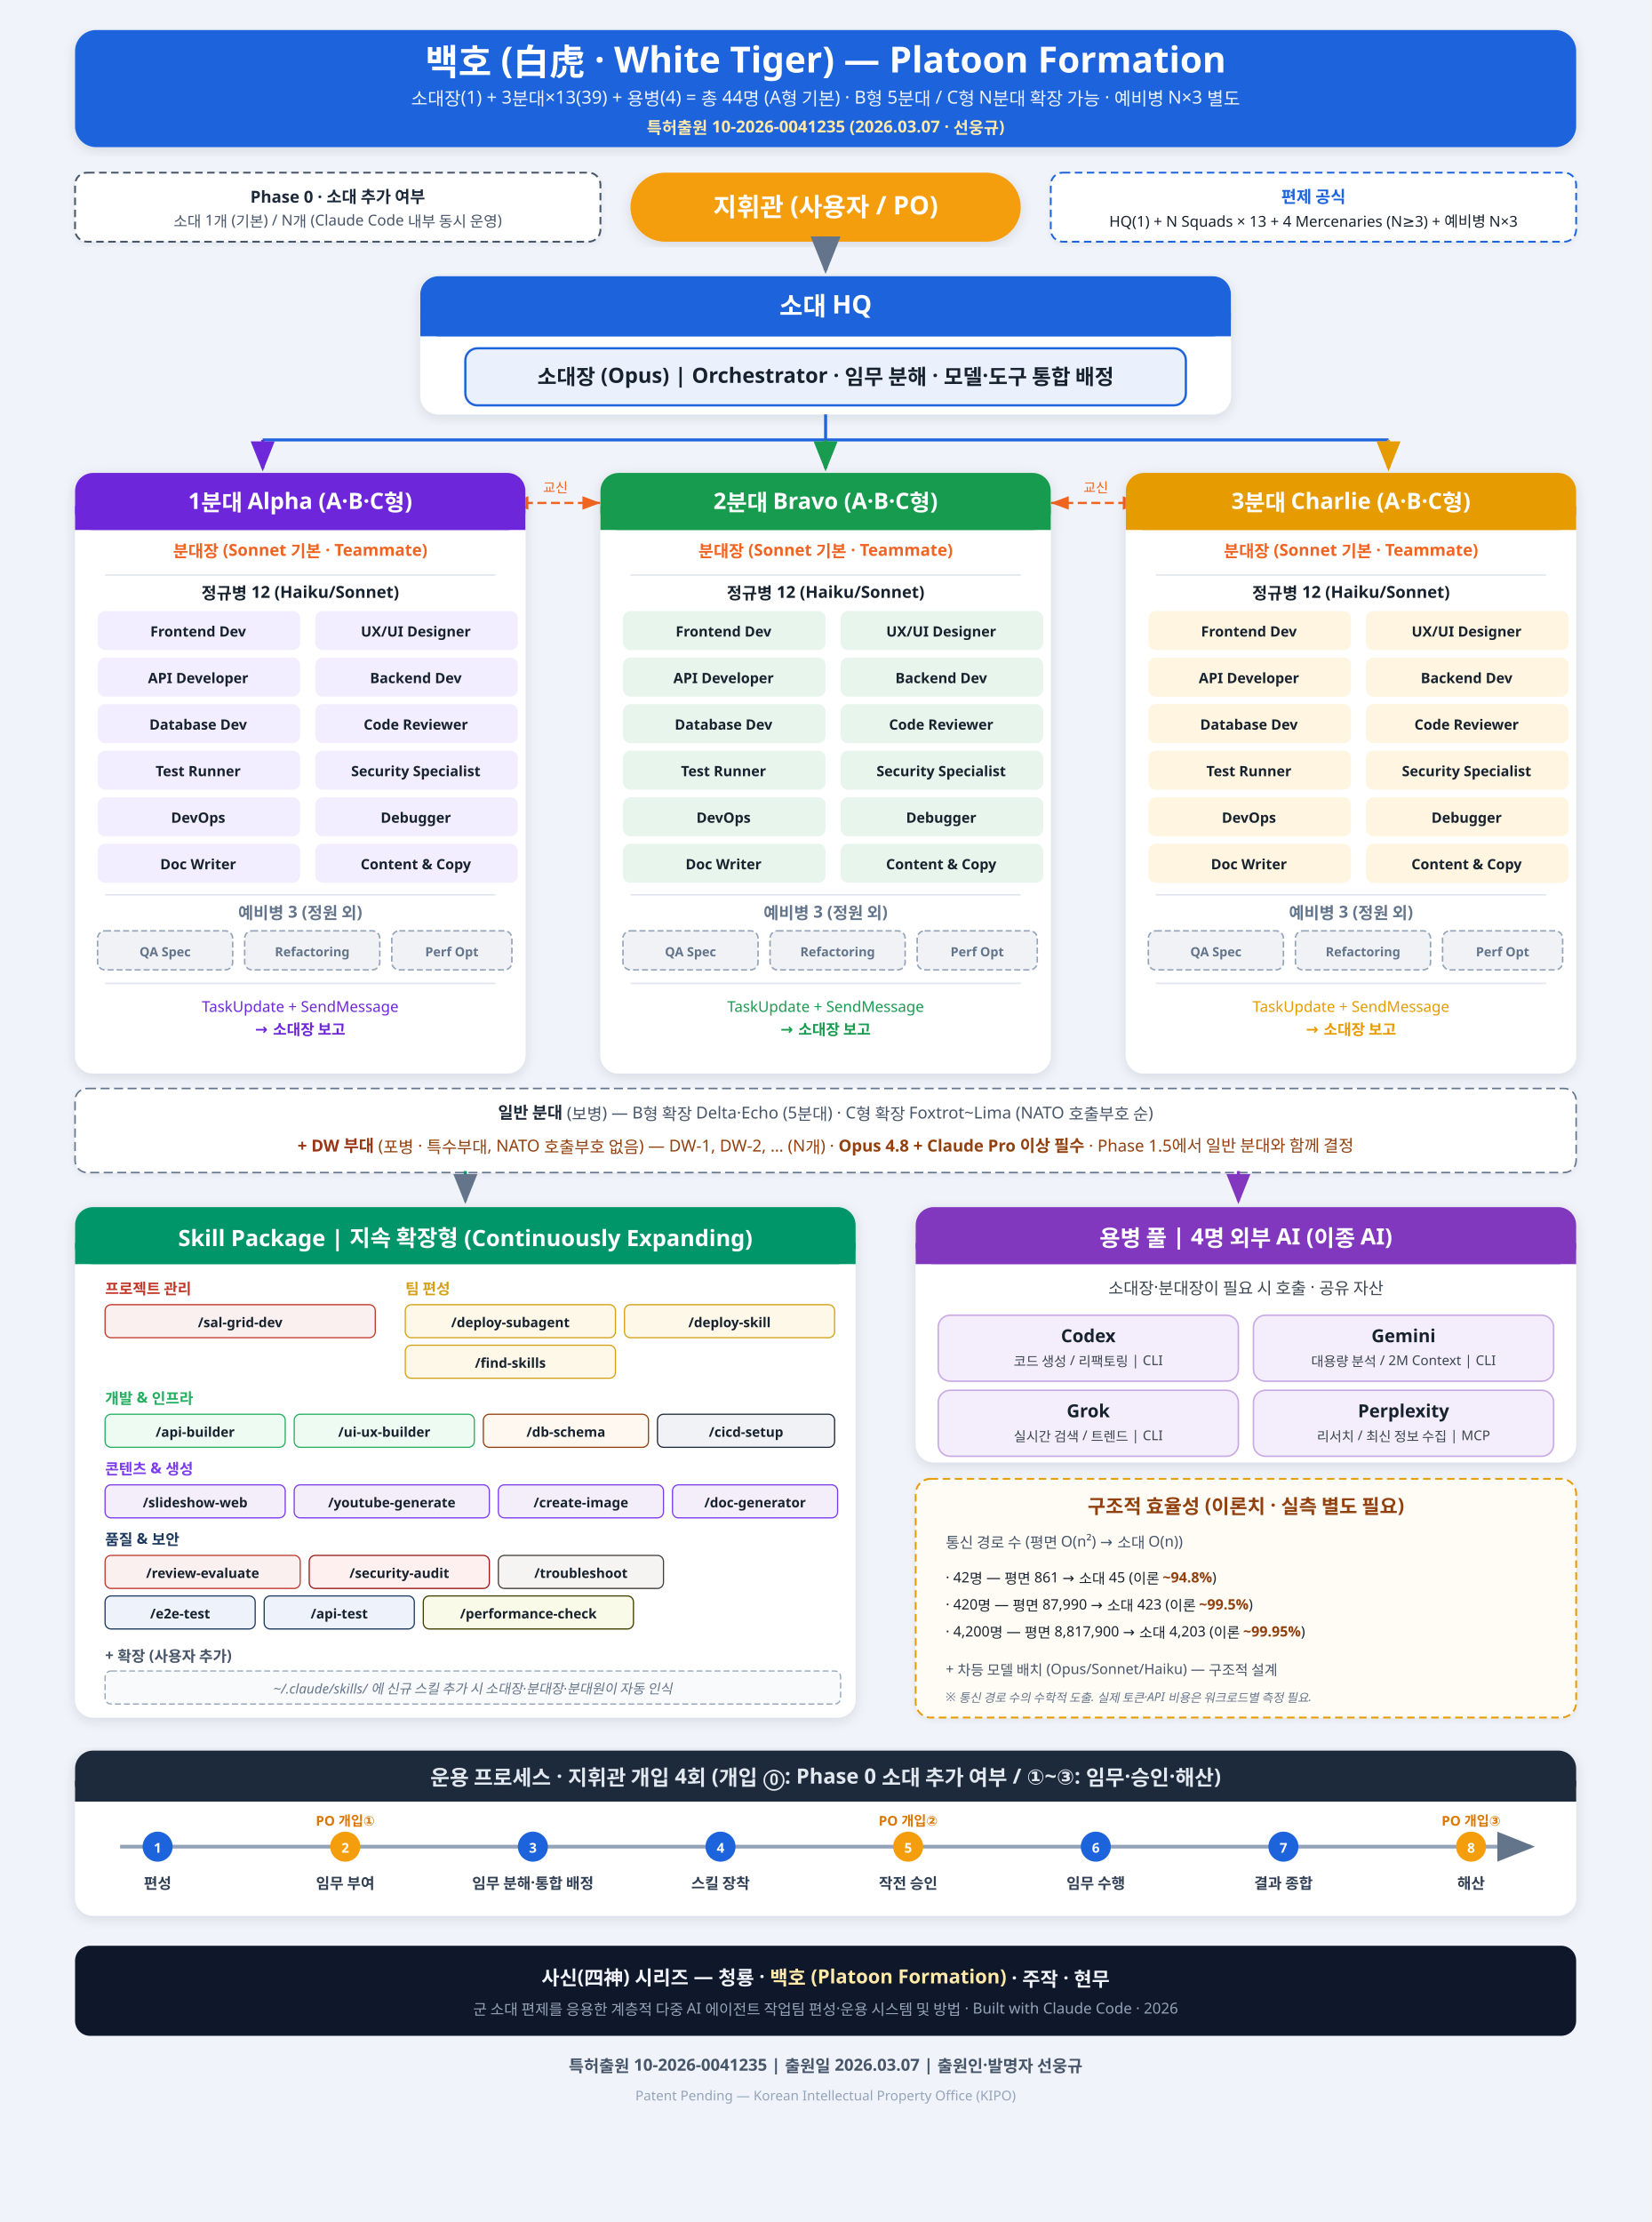
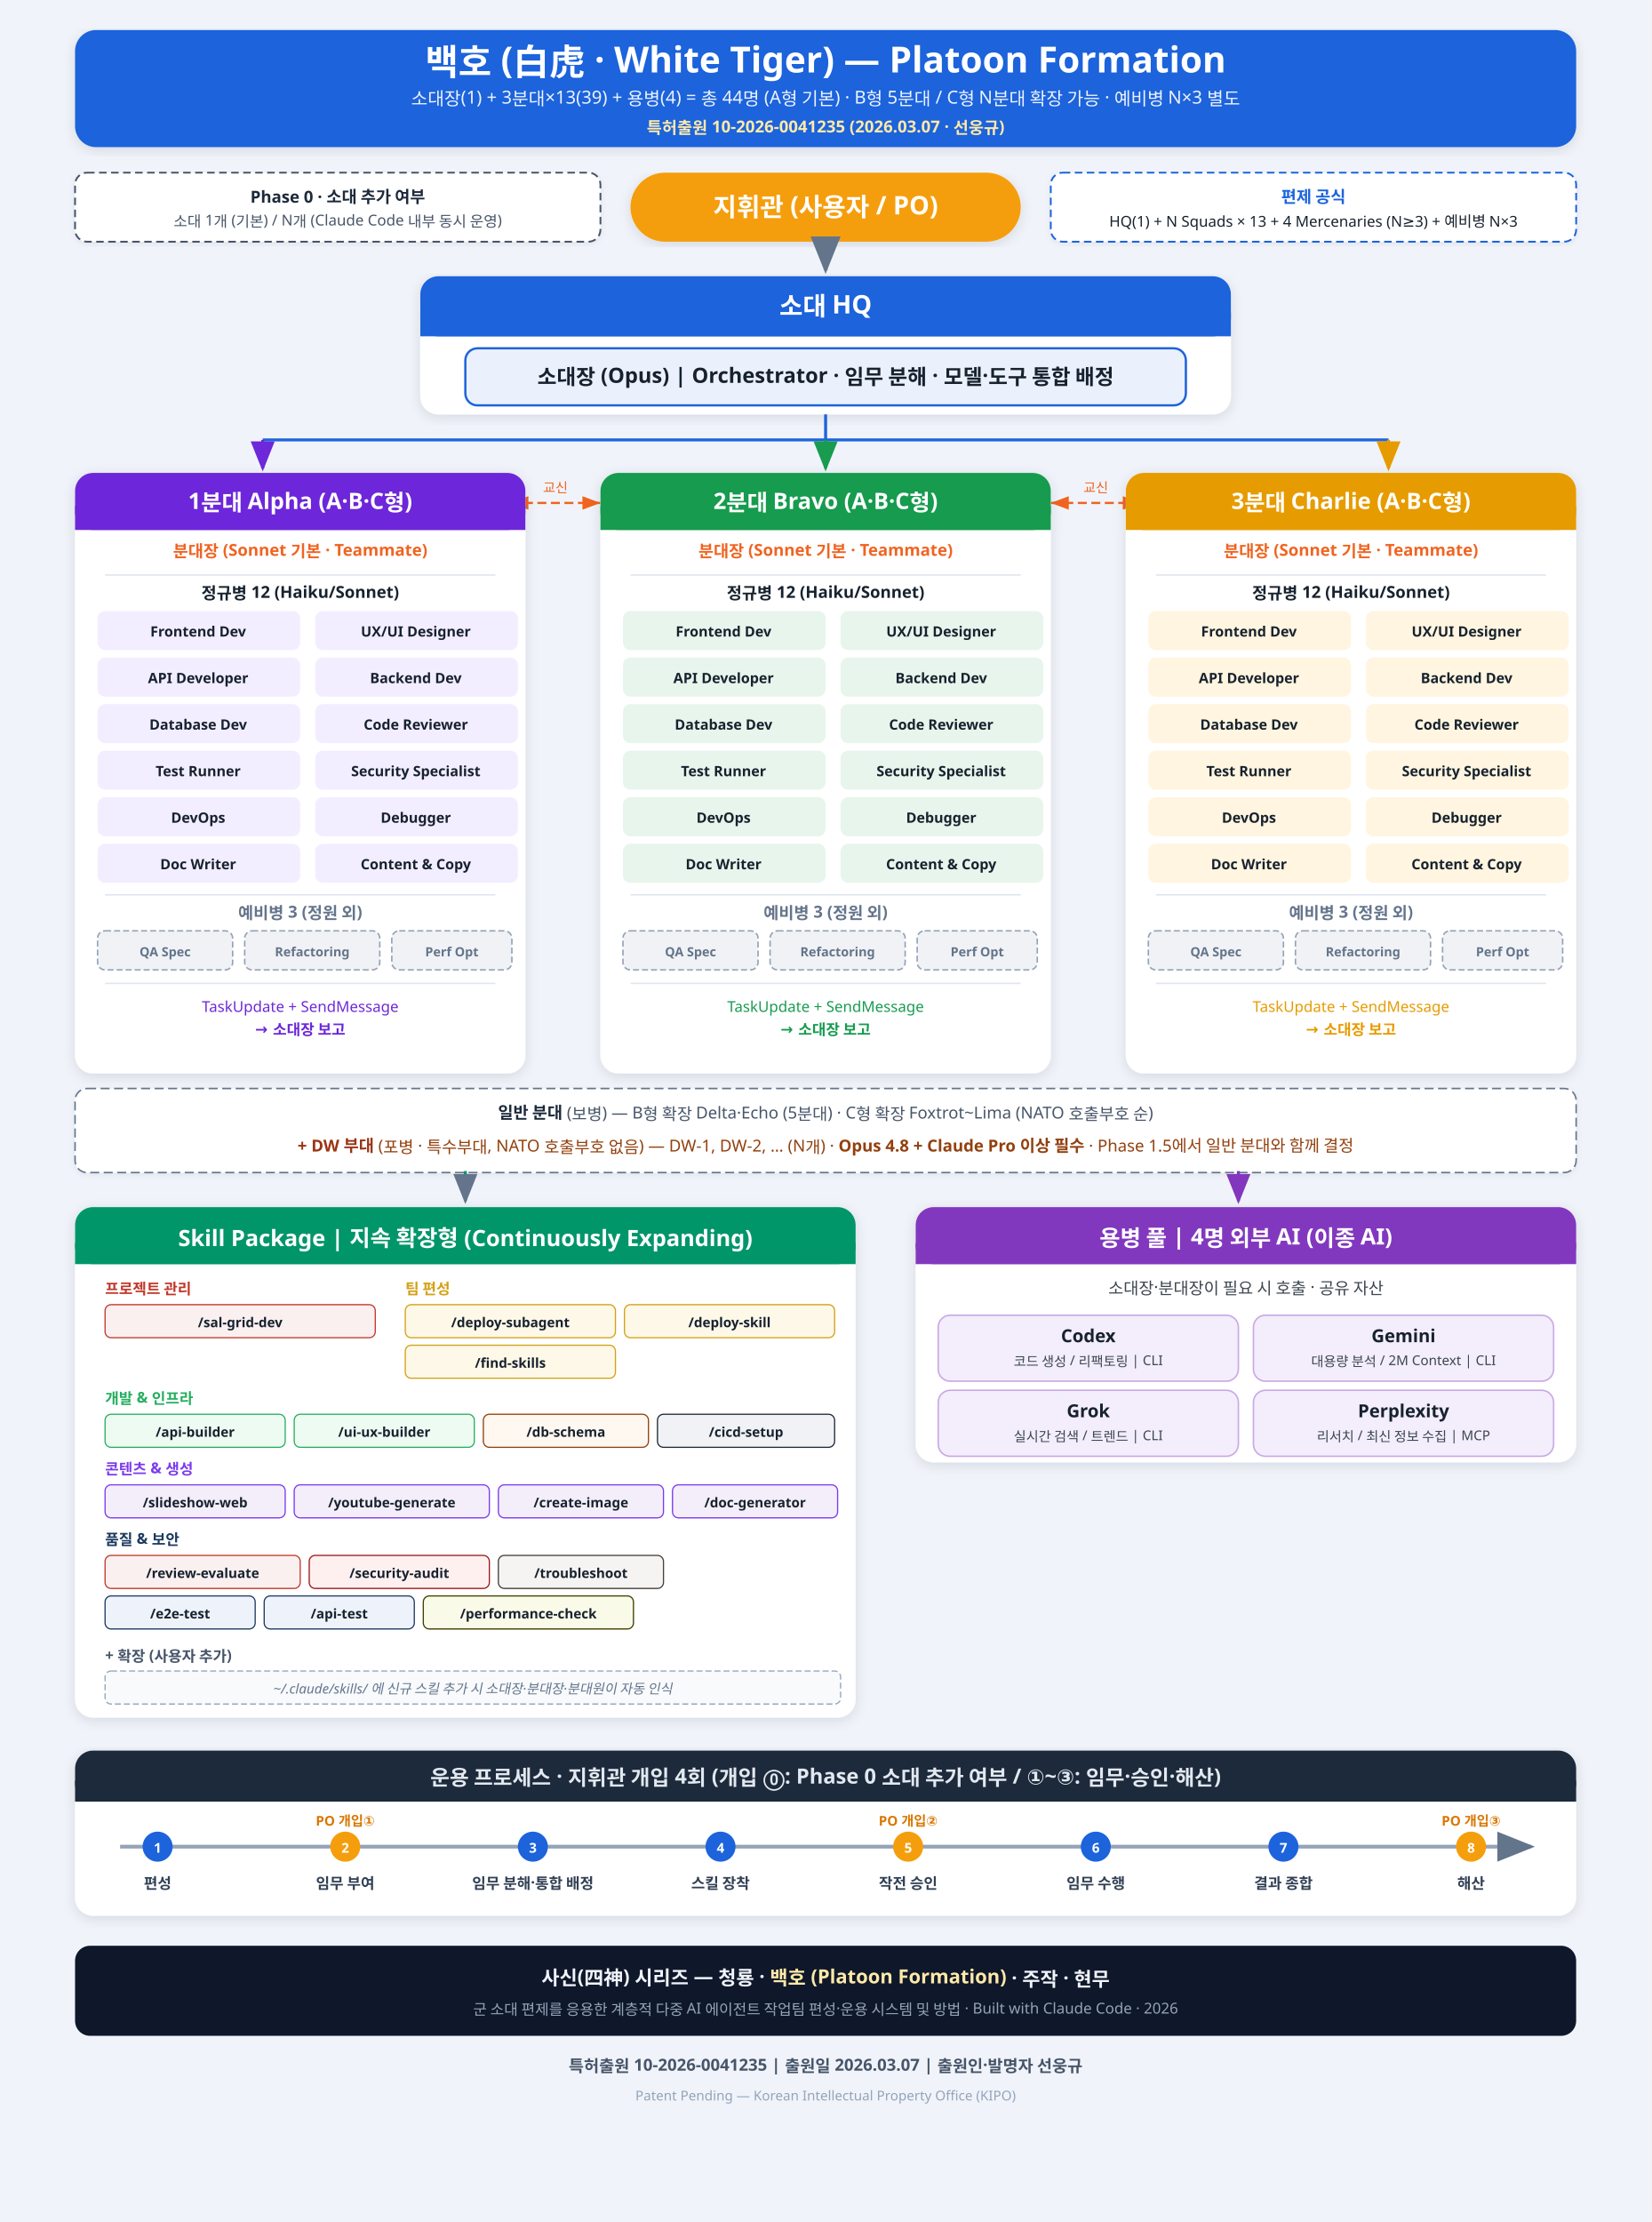
<svg xmlns="http://www.w3.org/2000/svg" viewBox="0 0 1100 1480" width="1100" height="1480" font-family="'Malgun Gothic', 'Segoe UI', sans-serif">
  <defs>
    <filter id="shadow" x="-4%" y="-4%" width="108%" height="112%">
      <feDropShadow dx="0" dy="2" stdDeviation="4" flood-color="#19232F" flood-opacity="0.12" />
    </filter>
    <filter id="shadowSm" x="-4%" y="-4%" width="108%" height="112%">
      <feDropShadow dx="0" dy="1" stdDeviation="2" flood-color="#19232F" flood-opacity="0.07" />
    </filter>
    <marker id="arrowBlue" markerWidth="10" markerHeight="8" refX="9" refY="4" orient="auto">
      <polygon points="0,0 10,4 0,8" fill="#1E64DC" />
    </marker>
    <marker id="arrowViolet" markerWidth="10" markerHeight="8" refX="9" refY="4" orient="auto">
      <polygon points="0,0 10,4 0,8" fill="#6D28D9" />
    </marker>
    <marker id="arrowGreen" markerWidth="10" markerHeight="8" refX="9" refY="4" orient="auto">
      <polygon points="0,0 10,4 0,8" fill="#199B50" />
    </marker>
    <marker id="arrowOrange" markerWidth="10" markerHeight="8" refX="9" refY="4" orient="auto">
      <polygon points="0,0 10,4 0,8" fill="#E69B00" />
    </marker>
    <marker id="arrowPurple" markerWidth="10" markerHeight="8" refX="9" refY="4" orient="auto">
      <polygon points="0,0 10,4 0,8" fill="#8237BE" />
    </marker>
    <marker id="arrowGray" markerWidth="10" markerHeight="8" refX="9" refY="4" orient="auto">
      <polygon points="0,0 10,4 0,8" fill="#64748b" />
    </marker>
    <marker id="arrowCommL" markerWidth="8" markerHeight="6" refX="0" refY="3" orient="auto">
      <polygon points="8,0 0,3 8,6" fill="#F06420" />
    </marker>
    <marker id="arrowCommR" markerWidth="8" markerHeight="6" refX="8" refY="3" orient="auto">
      <polygon points="0,0 8,3 0,6" fill="#F06420" />
    </marker>
  </defs>
  <rect width="1100" height="1480" fill="#F0F4FA" />
  <rect x="50" y="20" width="1000" height="78" rx="14" fill="#1E64DC" filter="url(#shadow)" />
  <text x="550" y="50" text-anchor="middle" fill="#FFFFFF" font-size="24" font-weight="bold">백호 (白虎 · White Tiger) — Platoon Formation</text>
  <text x="550" y="70" text-anchor="middle" fill="#FFFFFF" font-size="12" opacity="0.92">소대장(1) + 3분대×13(39) + 용병(4) = 총 44명 (A형 기본) · B형 5분대 / C형 N분대 확장 가능 · 예비병 N×3 별도</text>
  <text x="550" y="89" text-anchor="middle" fill="#FFE9A8" font-size="11" font-weight="bold">특허출원 10-2026-0041235 (2026.03.07 · 선웅규)</text>
  <rect x="420" y="115" width="260" height="46" rx="23" fill="#F59E0B" filter="url(#shadow)" />
  <text x="550" y="144" text-anchor="middle" fill="#FFFFFF" font-size="17" font-weight="bold">지휘관 (사용자 / PO)</text>
  <g filter="url(#shadowSm)">
    <rect x="50" y="115" width="350" height="46" rx="8" fill="#FFFFFF" stroke="#475569" stroke-width="1.2" stroke-dasharray="5,3" />
    <text x="225" y="135" text-anchor="middle" fill="#1e293b" font-size="11" font-weight="bold">Phase 0 · 소대 추가 여부</text>
    <text x="225" y="151" text-anchor="middle" fill="#475569" font-size="10">소대 1개 (기본) / N개 (Claude Code 내부 동시 운영)</text>
  </g>
  <g filter="url(#shadowSm)">
    <rect x="700" y="115" width="350" height="46" rx="8" fill="#FFFFFF" stroke="#1E64DC" stroke-width="1.2" stroke-dasharray="5,3" />
    <text x="875" y="135" text-anchor="middle" fill="#1E64DC" font-size="11" font-weight="bold">편제 공식</text>
    <text x="875" y="151" text-anchor="middle" fill="#19232F" font-size="10">HQ(1) + N Squads × 13 + 4 Mercenaries (N≥3) + 예비병 N×3</text>
  </g>
  <line x1="550" y1="161" x2="550" y2="180" stroke="#475569" stroke-width="2.5" marker-end="url(#arrowGray)" />
  <g filter="url(#shadow)">
    <rect x="280" y="184" width="540" height="92" rx="12" fill="#FFFFFF" />
    <rect x="280" y="184" width="540" height="40" rx="12" fill="#1E64DC" />
    <rect x="280" y="208" width="540" height="16" fill="#1E64DC" />
    <text x="550" y="210" text-anchor="middle" fill="#FFFFFF" font-size="17" font-weight="bold">소대 HQ</text>
    <rect x="310" y="232" width="480" height="38" rx="8" fill="#EBF1FC" stroke="#1E64DC" stroke-width="1.5" />
    <text x="550" y="256" text-anchor="middle" fill="#19232F" font-size="14" font-weight="bold">소대장 (Opus)  |  Orchestrator · 임무 분해 · 모델·도구 통합 배정</text>
  </g>
  <line x1="550" y1="276" x2="550" y2="293" stroke="#1E64DC" stroke-width="2" />
  <line x1="175" y1="293" x2="925" y2="293" stroke="#1E64DC" stroke-width="2" />
  <line x1="175" y1="293" x2="175" y2="312" stroke="#6D28D9" stroke-width="2" marker-end="url(#arrowViolet)" />
  <line x1="550" y1="293" x2="550" y2="312" stroke="#199B50" stroke-width="2" marker-end="url(#arrowGreen)" />
  <line x1="925" y1="293" x2="925" y2="312" stroke="#E69B00" stroke-width="2" marker-end="url(#arrowOrange)" />
  <line x1="340" y1="335" x2="400" y2="335" stroke="#F06420" stroke-width="1.5" stroke-dasharray="6,3" marker-start="url(#arrowCommL)" marker-end="url(#arrowCommR)" />
  <text x="370" y="328" text-anchor="middle" fill="#F06420" font-size="9">교신</text>
  <line x1="700" y1="335" x2="760" y2="335" stroke="#F06420" stroke-width="1.5" stroke-dasharray="6,3" marker-start="url(#arrowCommL)" marker-end="url(#arrowCommR)" />
  <text x="730" y="328" text-anchor="middle" fill="#F06420" font-size="9">교신</text>
  <g filter="url(#shadow)">
    <rect x="50" y="315" width="300" height="400" rx="12" fill="#FFFFFF" />
    <rect x="50" y="315" width="300" height="38" rx="12" fill="#6D28D9" />
    <rect x="50" y="337" width="300" height="16" fill="#6D28D9" />
    <text x="200" y="339" text-anchor="middle" fill="#FFFFFF" font-size="15" font-weight="bold">1분대  Alpha  (A·B·C형)</text>
    <text x="200" y="371" text-anchor="middle" fill="#F06420" font-size="11" font-weight="bold">분대장 (Sonnet 기본 · Teammate)</text>
    <line x1="70" y1="383" x2="330" y2="383" stroke="#E0E6EE" stroke-width="1" />
    <text x="200" y="399" text-anchor="middle" fill="#19232F" font-size="11" font-weight="bold">정규병 12  (Haiku/Sonnet)</text>
    <rect x="65" y="407" width="135" height="26" rx="5" fill="#F3EEFF" />
    <text x="132" y="424" text-anchor="middle" fill="#19232F" font-size="9.5" font-weight="bold">Frontend Dev</text>
    <rect x="210" y="407" width="135" height="26" rx="5" fill="#F3EEFF" />
    <text x="277" y="424" text-anchor="middle" fill="#19232F" font-size="9.5" font-weight="bold">UX/UI Designer</text>
    <rect x="65" y="438" width="135" height="26" rx="5" fill="#F3EEFF" />
    <text x="132" y="455" text-anchor="middle" fill="#19232F" font-size="9.5" font-weight="bold">API Developer</text>
    <rect x="210" y="438" width="135" height="26" rx="5" fill="#F3EEFF" />
    <text x="277" y="455" text-anchor="middle" fill="#19232F" font-size="9.5" font-weight="bold">Backend Dev</text>
    <rect x="65" y="469" width="135" height="26" rx="5" fill="#F3EEFF" />
    <text x="132" y="486" text-anchor="middle" fill="#19232F" font-size="9.5" font-weight="bold">Database Dev</text>
    <rect x="210" y="469" width="135" height="26" rx="5" fill="#F3EEFF" />
    <text x="277" y="486" text-anchor="middle" fill="#19232F" font-size="9.5" font-weight="bold">Code Reviewer</text>
    <rect x="65" y="500" width="135" height="26" rx="5" fill="#F3EEFF" />
    <text x="132" y="517" text-anchor="middle" fill="#19232F" font-size="9.5" font-weight="bold">Test Runner</text>
    <rect x="210" y="500" width="135" height="26" rx="5" fill="#F3EEFF" />
    <text x="277" y="517" text-anchor="middle" fill="#19232F" font-size="9.5" font-weight="bold">Security Specialist</text>
    <rect x="65" y="531" width="135" height="26" rx="5" fill="#F3EEFF" />
    <text x="132" y="548" text-anchor="middle" fill="#19232F" font-size="9.5" font-weight="bold">DevOps</text>
    <rect x="210" y="531" width="135" height="26" rx="5" fill="#F3EEFF" />
    <text x="277" y="548" text-anchor="middle" fill="#19232F" font-size="9.5" font-weight="bold">Debugger</text>
    <rect x="65" y="562" width="135" height="26" rx="5" fill="#F3EEFF" />
    <text x="132" y="579" text-anchor="middle" fill="#19232F" font-size="9.5" font-weight="bold">Doc Writer</text>
    <rect x="210" y="562" width="135" height="26" rx="5" fill="#F3EEFF" />
    <text x="277" y="579" text-anchor="middle" fill="#19232F" font-size="9.5" font-weight="bold">Content &amp; Copy</text>
    <line x1="70" y1="596" x2="330" y2="596" stroke="#E0E6EE" stroke-width="1" />
    <text x="200" y="612" text-anchor="middle" fill="#64748b" font-size="11" font-weight="bold">예비병 3 (정원 외)</text>
    <rect x="65" y="620" width="90" height="26" rx="5" fill="#F0F2F5" stroke="#94a3b8" stroke-width="1" stroke-dasharray="4,2" />
    <text x="110" y="637" text-anchor="middle" fill="#64748b" font-size="8.5" font-weight="bold">QA Spec</text>
    <rect x="163" y="620" width="90" height="26" rx="5" fill="#F0F2F5" stroke="#94a3b8" stroke-width="1" stroke-dasharray="4,2" />
    <text x="208" y="637" text-anchor="middle" fill="#64748b" font-size="8.5" font-weight="bold">Refactoring</text>
    <rect x="261" y="620" width="80" height="26" rx="5" fill="#F0F2F5" stroke="#94a3b8" stroke-width="1" stroke-dasharray="4,2" />
    <text x="301" y="637" text-anchor="middle" fill="#64748b" font-size="8.5" font-weight="bold">Perf Opt</text>
    <line x1="70" y1="655" x2="330" y2="655" stroke="#E0E6EE" stroke-width="1" />
    <text x="200" y="674" text-anchor="middle" fill="#6D28D9" font-size="10">TaskUpdate + SendMessage</text>
    <text x="200" y="689" text-anchor="middle" fill="#6D28D9" font-size="10" font-weight="bold">→ 소대장 보고</text>
  </g>
  <g filter="url(#shadow)">
    <rect x="400" y="315" width="300" height="400" rx="12" fill="#FFFFFF" />
    <rect x="400" y="315" width="300" height="38" rx="12" fill="#199B50" />
    <rect x="400" y="337" width="300" height="16" fill="#199B50" />
    <text x="550" y="339" text-anchor="middle" fill="#FFFFFF" font-size="15" font-weight="bold">2분대  Bravo  (A·B·C형)</text>
    <text x="550" y="371" text-anchor="middle" fill="#F06420" font-size="11" font-weight="bold">분대장 (Sonnet 기본 · Teammate)</text>
    <line x1="420" y1="383" x2="680" y2="383" stroke="#E0E6EE" stroke-width="1" />
    <text x="550" y="399" text-anchor="middle" fill="#19232F" font-size="11" font-weight="bold">정규병 12  (Haiku/Sonnet)</text>
    <rect x="415" y="407" width="135" height="26" rx="5" fill="#E8F5EC" />
    <text x="482" y="424" text-anchor="middle" fill="#19232F" font-size="9.5" font-weight="bold">Frontend Dev</text>
    <rect x="560" y="407" width="135" height="26" rx="5" fill="#E8F5EC" />
    <text x="627" y="424" text-anchor="middle" fill="#19232F" font-size="9.5" font-weight="bold">UX/UI Designer</text>
    <rect x="415" y="438" width="135" height="26" rx="5" fill="#E8F5EC" />
    <text x="482" y="455" text-anchor="middle" fill="#19232F" font-size="9.5" font-weight="bold">API Developer</text>
    <rect x="560" y="438" width="135" height="26" rx="5" fill="#E8F5EC" />
    <text x="627" y="455" text-anchor="middle" fill="#19232F" font-size="9.5" font-weight="bold">Backend Dev</text>
    <rect x="415" y="469" width="135" height="26" rx="5" fill="#E8F5EC" />
    <text x="482" y="486" text-anchor="middle" fill="#19232F" font-size="9.5" font-weight="bold">Database Dev</text>
    <rect x="560" y="469" width="135" height="26" rx="5" fill="#E8F5EC" />
    <text x="627" y="486" text-anchor="middle" fill="#19232F" font-size="9.5" font-weight="bold">Code Reviewer</text>
    <rect x="415" y="500" width="135" height="26" rx="5" fill="#E8F5EC" />
    <text x="482" y="517" text-anchor="middle" fill="#19232F" font-size="9.5" font-weight="bold">Test Runner</text>
    <rect x="560" y="500" width="135" height="26" rx="5" fill="#E8F5EC" />
    <text x="627" y="517" text-anchor="middle" fill="#19232F" font-size="9.5" font-weight="bold">Security Specialist</text>
    <rect x="415" y="531" width="135" height="26" rx="5" fill="#E8F5EC" />
    <text x="482" y="548" text-anchor="middle" fill="#19232F" font-size="9.5" font-weight="bold">DevOps</text>
    <rect x="560" y="531" width="135" height="26" rx="5" fill="#E8F5EC" />
    <text x="627" y="548" text-anchor="middle" fill="#19232F" font-size="9.5" font-weight="bold">Debugger</text>
    <rect x="415" y="562" width="135" height="26" rx="5" fill="#E8F5EC" />
    <text x="482" y="579" text-anchor="middle" fill="#19232F" font-size="9.5" font-weight="bold">Doc Writer</text>
    <rect x="560" y="562" width="135" height="26" rx="5" fill="#E8F5EC" />
    <text x="627" y="579" text-anchor="middle" fill="#19232F" font-size="9.5" font-weight="bold">Content &amp; Copy</text>
    <line x1="420" y1="596" x2="680" y2="596" stroke="#E0E6EE" stroke-width="1" />
    <text x="550" y="612" text-anchor="middle" fill="#64748b" font-size="11" font-weight="bold">예비병 3 (정원 외)</text>
    <rect x="415" y="620" width="90" height="26" rx="5" fill="#F0F2F5" stroke="#94a3b8" stroke-width="1" stroke-dasharray="4,2" />
    <text x="460" y="637" text-anchor="middle" fill="#64748b" font-size="8.5" font-weight="bold">QA Spec</text>
    <rect x="513" y="620" width="90" height="26" rx="5" fill="#F0F2F5" stroke="#94a3b8" stroke-width="1" stroke-dasharray="4,2" />
    <text x="558" y="637" text-anchor="middle" fill="#64748b" font-size="8.5" font-weight="bold">Refactoring</text>
    <rect x="611" y="620" width="80" height="26" rx="5" fill="#F0F2F5" stroke="#94a3b8" stroke-width="1" stroke-dasharray="4,2" />
    <text x="651" y="637" text-anchor="middle" fill="#64748b" font-size="8.5" font-weight="bold">Perf Opt</text>
    <line x1="420" y1="655" x2="680" y2="655" stroke="#E0E6EE" stroke-width="1" />
    <text x="550" y="674" text-anchor="middle" fill="#199B50" font-size="10">TaskUpdate + SendMessage</text>
    <text x="550" y="689" text-anchor="middle" fill="#199B50" font-size="10" font-weight="bold">→ 소대장 보고</text>
  </g>
  <g filter="url(#shadow)">
    <rect x="750" y="315" width="300" height="400" rx="12" fill="#FFFFFF" />
    <rect x="750" y="315" width="300" height="38" rx="12" fill="#E69B00" />
    <rect x="750" y="337" width="300" height="16" fill="#E69B00" />
    <text x="900" y="339" text-anchor="middle" fill="#FFFFFF" font-size="15" font-weight="bold">3분대  Charlie  (A·B·C형)</text>
    <text x="900" y="371" text-anchor="middle" fill="#F06420" font-size="11" font-weight="bold">분대장 (Sonnet 기본 · Teammate)</text>
    <line x1="770" y1="383" x2="1030" y2="383" stroke="#E0E6EE" stroke-width="1" />
    <text x="900" y="399" text-anchor="middle" fill="#19232F" font-size="11" font-weight="bold">정규병 12  (Haiku/Sonnet)</text>
    <rect x="765" y="407" width="135" height="26" rx="5" fill="#FFF5E0" />
    <text x="832" y="424" text-anchor="middle" fill="#19232F" font-size="9.5" font-weight="bold">Frontend Dev</text>
    <rect x="910" y="407" width="135" height="26" rx="5" fill="#FFF5E0" />
    <text x="977" y="424" text-anchor="middle" fill="#19232F" font-size="9.5" font-weight="bold">UX/UI Designer</text>
    <rect x="765" y="438" width="135" height="26" rx="5" fill="#FFF5E0" />
    <text x="832" y="455" text-anchor="middle" fill="#19232F" font-size="9.5" font-weight="bold">API Developer</text>
    <rect x="910" y="438" width="135" height="26" rx="5" fill="#FFF5E0" />
    <text x="977" y="455" text-anchor="middle" fill="#19232F" font-size="9.5" font-weight="bold">Backend Dev</text>
    <rect x="765" y="469" width="135" height="26" rx="5" fill="#FFF5E0" />
    <text x="832" y="486" text-anchor="middle" fill="#19232F" font-size="9.5" font-weight="bold">Database Dev</text>
    <rect x="910" y="469" width="135" height="26" rx="5" fill="#FFF5E0" />
    <text x="977" y="486" text-anchor="middle" fill="#19232F" font-size="9.5" font-weight="bold">Code Reviewer</text>
    <rect x="765" y="500" width="135" height="26" rx="5" fill="#FFF5E0" />
    <text x="832" y="517" text-anchor="middle" fill="#19232F" font-size="9.5" font-weight="bold">Test Runner</text>
    <rect x="910" y="500" width="135" height="26" rx="5" fill="#FFF5E0" />
    <text x="977" y="517" text-anchor="middle" fill="#19232F" font-size="9.5" font-weight="bold">Security Specialist</text>
    <rect x="765" y="531" width="135" height="26" rx="5" fill="#FFF5E0" />
    <text x="832" y="548" text-anchor="middle" fill="#19232F" font-size="9.5" font-weight="bold">DevOps</text>
    <rect x="910" y="531" width="135" height="26" rx="5" fill="#FFF5E0" />
    <text x="977" y="548" text-anchor="middle" fill="#19232F" font-size="9.5" font-weight="bold">Debugger</text>
    <rect x="765" y="562" width="135" height="26" rx="5" fill="#FFF5E0" />
    <text x="832" y="579" text-anchor="middle" fill="#19232F" font-size="9.5" font-weight="bold">Doc Writer</text>
    <rect x="910" y="562" width="135" height="26" rx="5" fill="#FFF5E0" />
    <text x="977" y="579" text-anchor="middle" fill="#19232F" font-size="9.5" font-weight="bold">Content &amp; Copy</text>
    <line x1="770" y1="596" x2="1030" y2="596" stroke="#E0E6EE" stroke-width="1" />
    <text x="900" y="612" text-anchor="middle" fill="#64748b" font-size="11" font-weight="bold">예비병 3 (정원 외)</text>
    <rect x="765" y="620" width="90" height="26" rx="5" fill="#F0F2F5" stroke="#94a3b8" stroke-width="1" stroke-dasharray="4,2" />
    <text x="810" y="637" text-anchor="middle" fill="#64748b" font-size="8.5" font-weight="bold">QA Spec</text>
    <rect x="863" y="620" width="90" height="26" rx="5" fill="#F0F2F5" stroke="#94a3b8" stroke-width="1" stroke-dasharray="4,2" />
    <text x="908" y="637" text-anchor="middle" fill="#64748b" font-size="8.5" font-weight="bold">Refactoring</text>
    <rect x="961" y="620" width="80" height="26" rx="5" fill="#F0F2F5" stroke="#94a3b8" stroke-width="1" stroke-dasharray="4,2" />
    <text x="1001" y="637" text-anchor="middle" fill="#64748b" font-size="8.5" font-weight="bold">Perf Opt</text>
    <line x1="770" y1="655" x2="1030" y2="655" stroke="#E0E6EE" stroke-width="1" />
    <text x="900" y="674" text-anchor="middle" fill="#E69B00" font-size="10">TaskUpdate + SendMessage</text>
    <text x="900" y="689" text-anchor="middle" fill="#E69B00" font-size="10" font-weight="bold">→ 소대장 보고</text>
  </g>
  <g filter="url(#shadowSm)">
    <rect x="50" y="725" width="1000" height="56" rx="8" fill="#FFFFFF" stroke="#64748b" stroke-width="1" stroke-dasharray="6,3" />
    <text x="550" y="745" text-anchor="middle" fill="#475569" font-size="11">
      <tspan font-weight="bold" fill="#1e293b">일반 분대</tspan> (보병) — B형 확장 Delta·Echo (5분대) · C형 확장 Foxtrot~Lima (NATO 호출부호 순)</text>
    <text x="550" y="767" text-anchor="middle" fill="#92400e" font-size="11">
      <tspan font-weight="bold" fill="#9a3412">+ DW 부대</tspan> (포병 · 특수부대, NATO 호출부호 없음) — DW-1, DW-2, … (N개) · <tspan font-weight="bold">Opus 4.8 + Claude Pro 이상 필수</tspan> · Phase 1.5에서 일반 분대와 함께 결정</text>
  </g>
  <line x1="310" y1="780" x2="310" y2="800" stroke="#059669" stroke-width="2" marker-end="url(#arrowGray)" />
  <line x1="825" y1="780" x2="825" y2="800" stroke="#8237BE" stroke-width="2" marker-end="url(#arrowPurple)" />
  <g filter="url(#shadow)">
    <rect x="50" y="804" width="520" height="340" rx="12" fill="#FFFFFF" />
    <rect x="50" y="804" width="520" height="38" rx="12" fill="#059669" />
    <rect x="50" y="828" width="520" height="14" fill="#059669" />
    <text x="310" y="830" text-anchor="middle" fill="#FFFFFF" font-size="15" font-weight="bold">Skill Package  |  지속 확장형 (Continuously Expanding)</text>
    <text x="70" y="862" fill="#C0392B" font-size="10" font-weight="bold">프로젝트 관리</text>
    <rect x="70" y="869" width="180" height="22" rx="4" fill="#FBF0F0" stroke="#C0392B" stroke-width="0.8" />
    <text x="160" y="884" text-anchor="middle" fill="#19232F" font-size="9" font-weight="bold">/sal-grid-dev</text>
    <text x="270" y="862" fill="#D4A017" font-size="10" font-weight="bold">팀 편성</text>
    <rect x="270" y="869" width="140" height="22" rx="4" fill="#FDF8E8" stroke="#D4A017" stroke-width="0.8" />
    <text x="340" y="884" text-anchor="middle" fill="#19232F" font-size="9" font-weight="bold">/deploy-subagent</text>
    <rect x="416" y="869" width="140" height="22" rx="4" fill="#FDF8E8" stroke="#D4A017" stroke-width="0.8" />
    <text x="486" y="884" text-anchor="middle" fill="#19232F" font-size="9" font-weight="bold">/deploy-skill</text>
    <rect x="270" y="896" width="140" height="22" rx="4" fill="#FDF8E8" stroke="#D4A017" stroke-width="0.8" />
    <text x="340" y="911" text-anchor="middle" fill="#19232F" font-size="9" font-weight="bold">/find-skills</text>
    <text x="70" y="935" fill="#27AE60" font-size="10" font-weight="bold">개발 &amp; 인프라</text>
    <rect x="70" y="942" width="120" height="22" rx="4" fill="#EEFBF2" stroke="#27AE60" stroke-width="0.8" />
    <text x="130" y="957" text-anchor="middle" fill="#19232F" font-size="9" font-weight="bold">/api-builder</text>
    <rect x="196" y="942" width="120" height="22" rx="4" fill="#EEFBF2" stroke="#27AE60" stroke-width="0.8" />
    <text x="256" y="957" text-anchor="middle" fill="#19232F" font-size="9" font-weight="bold">/ui-ux-builder</text>
    <rect x="322" y="942" width="110" height="22" rx="4" fill="#FFF8F0" stroke="#92400e" stroke-width="0.8" />
    <text x="377" y="957" text-anchor="middle" fill="#19232F" font-size="9" font-weight="bold">/db-schema</text>
    <rect x="438" y="942" width="118" height="22" rx="4" fill="#F0F2F5" stroke="#1f2937" stroke-width="0.8" />
    <text x="497" y="957" text-anchor="middle" fill="#19232F" font-size="9" font-weight="bold">/cicd-setup</text>
    <text x="70" y="982" fill="#7c3aed" font-size="10" font-weight="bold">콘텐츠 &amp; 생성</text>
    <rect x="70" y="989" width="120" height="22" rx="4" fill="#F3EEF9" stroke="#7c3aed" stroke-width="0.8" />
    <text x="130" y="1004" text-anchor="middle" fill="#19232F" font-size="9" font-weight="bold">/slideshow-web</text>
    <rect x="196" y="989" width="130" height="22" rx="4" fill="#F3EEF9" stroke="#7c3aed" stroke-width="0.8" />
    <text x="261" y="1004" text-anchor="middle" fill="#19232F" font-size="9" font-weight="bold">/youtube-generate</text>
    <rect x="332" y="989" width="110" height="22" rx="4" fill="#F3EEF9" stroke="#7c3aed" stroke-width="0.8" />
    <text x="387" y="1004" text-anchor="middle" fill="#19232F" font-size="9" font-weight="bold">/create-image</text>
    <rect x="448" y="989" width="110" height="22" rx="4" fill="#F3EEF9" stroke="#7c3aed" stroke-width="0.8" />
    <text x="503" y="1004" text-anchor="middle" fill="#19232F" font-size="9" font-weight="bold">/doc-generator</text>
    <text x="70" y="1029" fill="#1e3a5f" font-size="10" font-weight="bold">품질 &amp; 보안</text>
    <rect x="70" y="1036" width="130" height="22" rx="4" fill="#FBF0F0" stroke="#C0392B" stroke-width="0.8" />
    <text x="135" y="1051" text-anchor="middle" fill="#19232F" font-size="9" font-weight="bold">/review-evaluate</text>
    <rect x="206" y="1036" width="120" height="22" rx="4" fill="#FFF0F0" stroke="#991b1b" stroke-width="0.8" />
    <text x="266" y="1051" text-anchor="middle" fill="#19232F" font-size="9" font-weight="bold">/security-audit</text>
    <rect x="332" y="1036" width="110" height="22" rx="4" fill="#F5F4F2" stroke="#44403c" stroke-width="0.8" />
    <text x="387" y="1051" text-anchor="middle" fill="#19232F" font-size="9" font-weight="bold">/troubleshoot</text>
    <rect x="70" y="1063" width="100" height="22" rx="4" fill="#EEF3FB" stroke="#1e3a5f" stroke-width="0.8" />
    <text x="120" y="1078" text-anchor="middle" fill="#19232F" font-size="9" font-weight="bold">/e2e-test</text>
    <rect x="176" y="1063" width="100" height="22" rx="4" fill="#EEF3FB" stroke="#1e3a5f" stroke-width="0.8" />
    <text x="226" y="1078" text-anchor="middle" fill="#19232F" font-size="9" font-weight="bold">/api-test</text>
    <rect x="282" y="1063" width="140" height="22" rx="4" fill="#FAFAE8" stroke="#3f3f00" stroke-width="0.8" />
    <text x="352" y="1078" text-anchor="middle" fill="#19232F" font-size="9" font-weight="bold">/performance-check</text>
    <text x="70" y="1106" fill="#475569" font-size="10" font-weight="bold">+ 확장 (사용자 추가)</text>
    <rect x="70" y="1113" width="490" height="22" rx="4" fill="#F8FAFC" stroke="#94a3b8" stroke-width="0.8" stroke-dasharray="4,2" />
    <text x="315" y="1128" text-anchor="middle" fill="#64748b" font-size="9" font-style="italic">~/.claude/skills/ 에 신규 스킬 추가 시 소대장·분대장·분대원이 자동 인식</text>
  </g>
  <g filter="url(#shadow)">
    <rect x="610" y="804" width="440" height="170" rx="12" fill="#FFFFFF" />
    <rect x="610" y="804" width="440" height="38" rx="12" fill="#8237BE" />
    <rect x="610" y="828" width="440" height="14" fill="#8237BE" />
    <text x="830" y="830" text-anchor="middle" fill="#FFFFFF" font-size="15" font-weight="bold">용병 풀  |  4명 외부 AI (이종 AI)</text>
    <text x="830" y="862" text-anchor="middle" fill="#3C4650" font-size="11">소대장·분대장이 필요 시 호출 · 공유 자산</text>
    <rect x="625" y="876" width="200" height="44" rx="8" fill="#F3EDFC" stroke="#8237BE" stroke-width="1" stroke-opacity="0.4" />
    <text x="725" y="894" text-anchor="middle" fill="#19232F" font-size="12" font-weight="bold">Codex</text>
    <text x="725" y="910" text-anchor="middle" fill="#3C4650" font-size="9">코드 생성 / 리팩토링  |  CLI</text>
    <rect x="835" y="876" width="200" height="44" rx="8" fill="#F3EDFC" stroke="#8237BE" stroke-width="1" stroke-opacity="0.4" />
    <text x="935" y="894" text-anchor="middle" fill="#19232F" font-size="12" font-weight="bold">Gemini</text>
    <text x="935" y="910" text-anchor="middle" fill="#3C4650" font-size="9">대용량 분석 / 2M Context  |  CLI</text>
    <rect x="625" y="926" width="200" height="44" rx="8" fill="#F3EDFC" stroke="#8237BE" stroke-width="1" stroke-opacity="0.4" />
    <text x="725" y="944" text-anchor="middle" fill="#19232F" font-size="12" font-weight="bold">Grok</text>
    <text x="725" y="960" text-anchor="middle" fill="#3C4650" font-size="9">실시간 검색 / 트렌드  |  CLI</text>
    <rect x="835" y="926" width="200" height="44" rx="8" fill="#F3EDFC" stroke="#8237BE" stroke-width="1" stroke-opacity="0.4" />
    <text x="935" y="944" text-anchor="middle" fill="#19232F" font-size="12" font-weight="bold">Perplexity</text>
    <text x="935" y="960" text-anchor="middle" fill="#3C4650" font-size="9">리서치 / 최신 정보 수집  |  MCP</text>
  </g>
-   <g filter="url(#shadowSm)">
-     <rect x="610" y="985" width="440" height="159" rx="10" fill="#FFFCF5" stroke="#E69B00" stroke-width="1.2" stroke-dasharray="5,3" />
-     <text x="830" y="1008" text-anchor="middle" fill="#92400e" font-size="13" font-weight="bold">구조적 효율성 (이론치 · 실측 별도 필요)</text>
-     <text x="630" y="1031" fill="#475569" font-size="10">통신 경로 수 (평면 O(n²) → 소대 O(n))</text>
-     <text x="630" y="1054" fill="#19232F" font-size="9.5">· 42명 — 평면 861 → 소대 45 (이론 <tspan font-weight="bold" fill="#92400e">~94.8%</tspan>)</text>
-     <text x="630" y="1072" fill="#19232F" font-size="9.5">· 420명 — 평면 87,990 → 소대 423 (이론 <tspan font-weight="bold" fill="#92400e">~99.5%</tspan>)</text>
-     <text x="630" y="1090" fill="#19232F" font-size="9.5">· 4,200명 — 평면 8,817,900 → 소대 4,203 (이론 <tspan font-weight="bold" fill="#92400e">~99.95%</tspan>)</text>
-     <text x="630" y="1115" fill="#475569" font-size="9.5">+ 차등 모델 배치 (Opus/Sonnet/Haiku) — 구조적 설계</text>
-     <text x="630" y="1133" fill="#64748b" font-size="8" font-style="italic">※ 통신 경로 수의 수학적 도출. 실제 토큰·API 비용은 워크로드별 측정 필요.</text>
-   </g>
  <g filter="url(#shadow)">
    <rect x="50" y="1166" width="1000" height="110" rx="12" fill="#FFFFFF" />
    <rect x="50" y="1166" width="1000" height="34" rx="12" fill="#1e293b" />
    <rect x="50" y="1186" width="1000" height="14" fill="#1e293b" />
    <text x="550" y="1189" text-anchor="middle" fill="#e2e8f0" font-size="14" font-weight="bold">운용 프로세스 · 지휘관 개입 4회 (개입 ⓪: Phase 0 소대 추가 여부 / ①~③: 임무·승인·해산)</text>
    <line x1="80" y1="1230" x2="1020" y2="1230" stroke="#94a3b8" stroke-width="2.5" marker-end="url(#arrowGray)" />
    <circle cx="105" cy="1230" r="10" fill="#1E64DC" />
    <text x="105" y="1234" text-anchor="middle" font-size="9" font-weight="bold" fill="#fff">1</text>
    <text x="105" y="1258" text-anchor="middle" font-size="10" font-weight="bold" fill="#334155">편성</text>
    <circle cx="230" cy="1230" r="10" fill="#F59E0B" />
    <text x="230" y="1234" text-anchor="middle" font-size="9" font-weight="bold" fill="#fff">2</text>
    <text x="230" y="1258" text-anchor="middle" font-size="10" font-weight="bold" fill="#334155">임무 부여</text>
    <text x="230" y="1216" text-anchor="middle" font-size="9" font-weight="bold" fill="#d97706">PO 개입①</text>
    <circle cx="355" cy="1230" r="10" fill="#1E64DC" />
    <text x="355" y="1234" text-anchor="middle" font-size="9" font-weight="bold" fill="#fff">3</text>
    <text x="355" y="1258" text-anchor="middle" font-size="10" font-weight="bold" fill="#334155">임무 분해·통합 배정</text>
    <circle cx="480" cy="1230" r="10" fill="#1E64DC" />
    <text x="480" y="1234" text-anchor="middle" font-size="9" font-weight="bold" fill="#fff">4</text>
    <text x="480" y="1258" text-anchor="middle" font-size="10" font-weight="bold" fill="#334155">스킬 장착</text>
    <circle cx="605" cy="1230" r="10" fill="#F59E0B" />
    <text x="605" y="1234" text-anchor="middle" font-size="9" font-weight="bold" fill="#fff">5</text>
    <text x="605" y="1258" text-anchor="middle" font-size="10" font-weight="bold" fill="#334155">작전 승인</text>
    <text x="605" y="1216" text-anchor="middle" font-size="9" font-weight="bold" fill="#d97706">PO 개입②</text>
    <circle cx="730" cy="1230" r="10" fill="#1E64DC" />
    <text x="730" y="1234" text-anchor="middle" font-size="9" font-weight="bold" fill="#fff">6</text>
    <text x="730" y="1258" text-anchor="middle" font-size="10" font-weight="bold" fill="#334155">임무 수행</text>
    <circle cx="855" cy="1230" r="10" fill="#1E64DC" />
    <text x="855" y="1234" text-anchor="middle" font-size="9" font-weight="bold" fill="#fff">7</text>
    <text x="855" y="1258" text-anchor="middle" font-size="10" font-weight="bold" fill="#334155">결과 종합</text>
    <circle cx="980" cy="1230" r="10" fill="#F59E0B" />
    <text x="980" y="1234" text-anchor="middle" font-size="9" font-weight="bold" fill="#fff">8</text>
    <text x="980" y="1258" text-anchor="middle" font-size="10" font-weight="bold" fill="#334155">해산</text>
    <text x="980" y="1216" text-anchor="middle" font-size="9" font-weight="bold" fill="#d97706">PO 개입③</text>
  </g>
  <g>
    <rect x="50" y="1296" width="1000" height="60" rx="10" fill="#0F172A" />
    <text x="550" y="1322" text-anchor="middle" fill="#F0F4FA" font-size="13" font-weight="bold">사신(四神) 시리즈 — 청룡 · <tspan fill="#FFE9A8">백호 (Platoon Formation)</tspan> · 주작 · 현무</text>
    <text x="550" y="1342" text-anchor="middle" fill="#94a3b8" font-size="10">군 소대 편제를 응용한 계층적 다중 AI 에이전트 작업팀 편성·운용 시스템 및 방법  ·  Built with Claude Code · 2026</text>
  </g>
  <text x="550" y="1380" text-anchor="middle" fill="#475569" font-size="11" font-weight="bold">특허출원 10-2026-0041235  |  출원일 2026.03.07  |  출원인·발명자 선웅규</text>
  <text x="550" y="1399" text-anchor="middle" fill="#94a3b8" font-size="9">Patent Pending — Korean Intellectual Property Office (KIPO)</text>
</svg>
